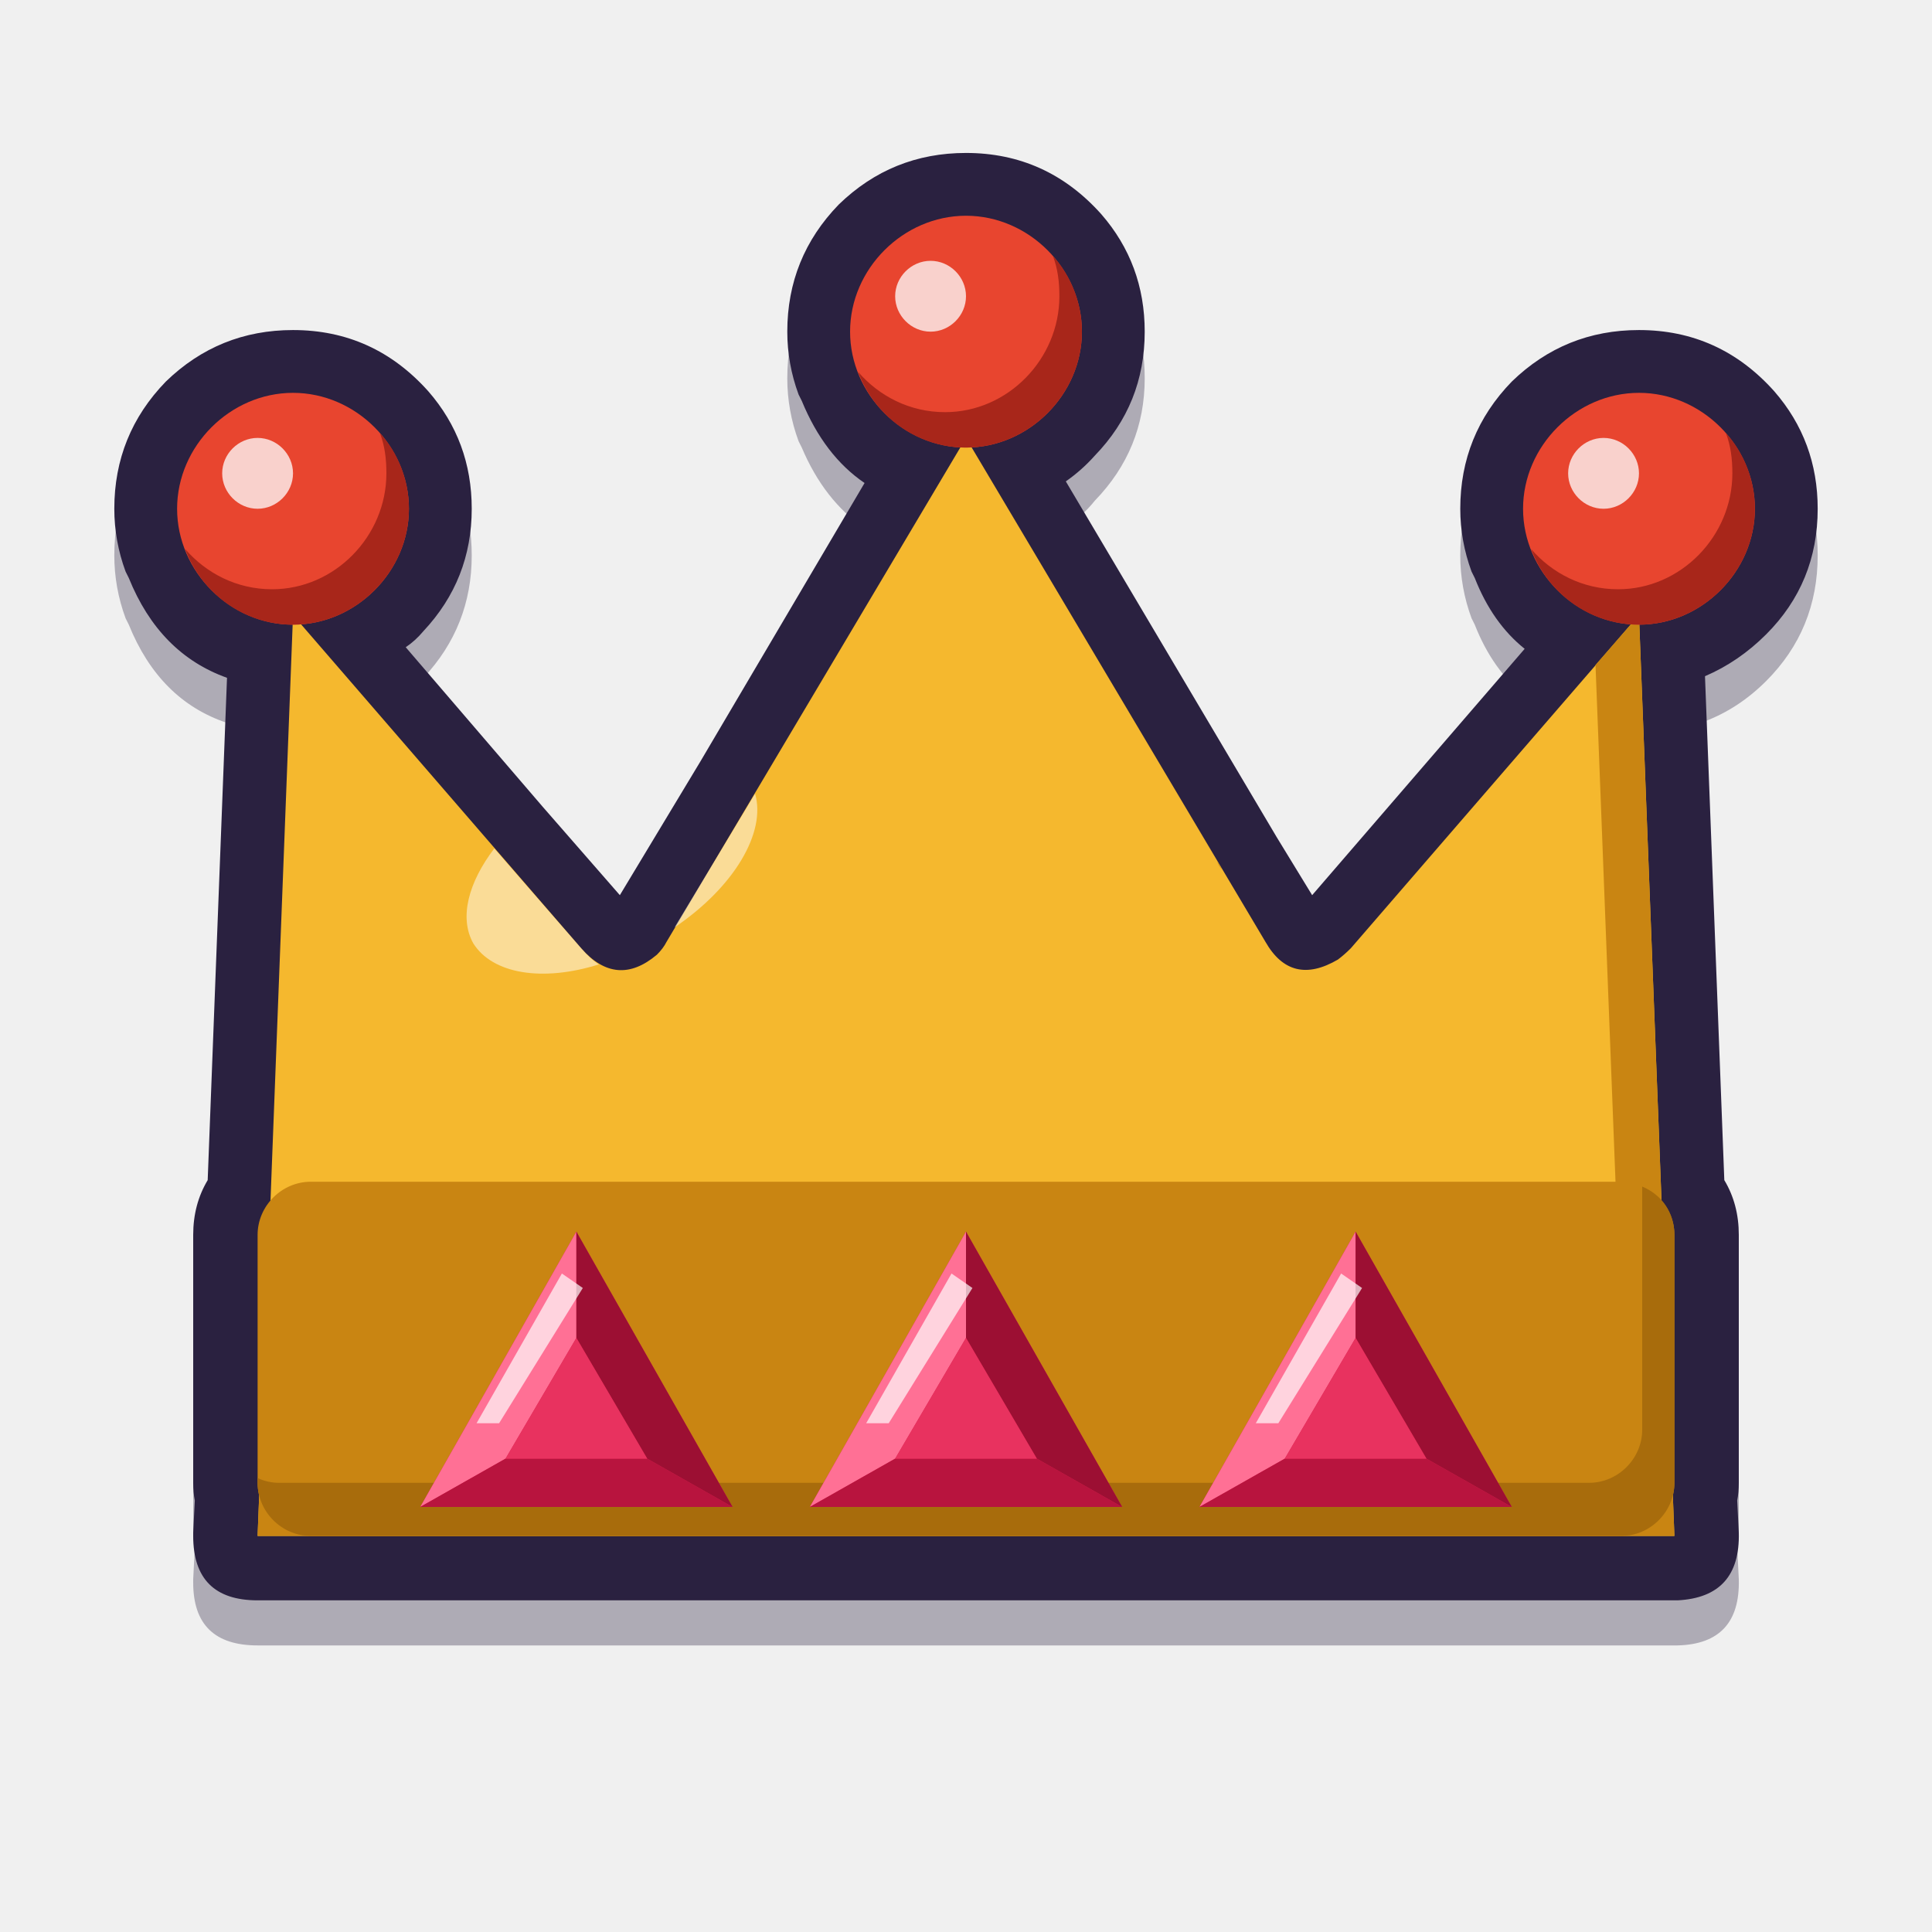
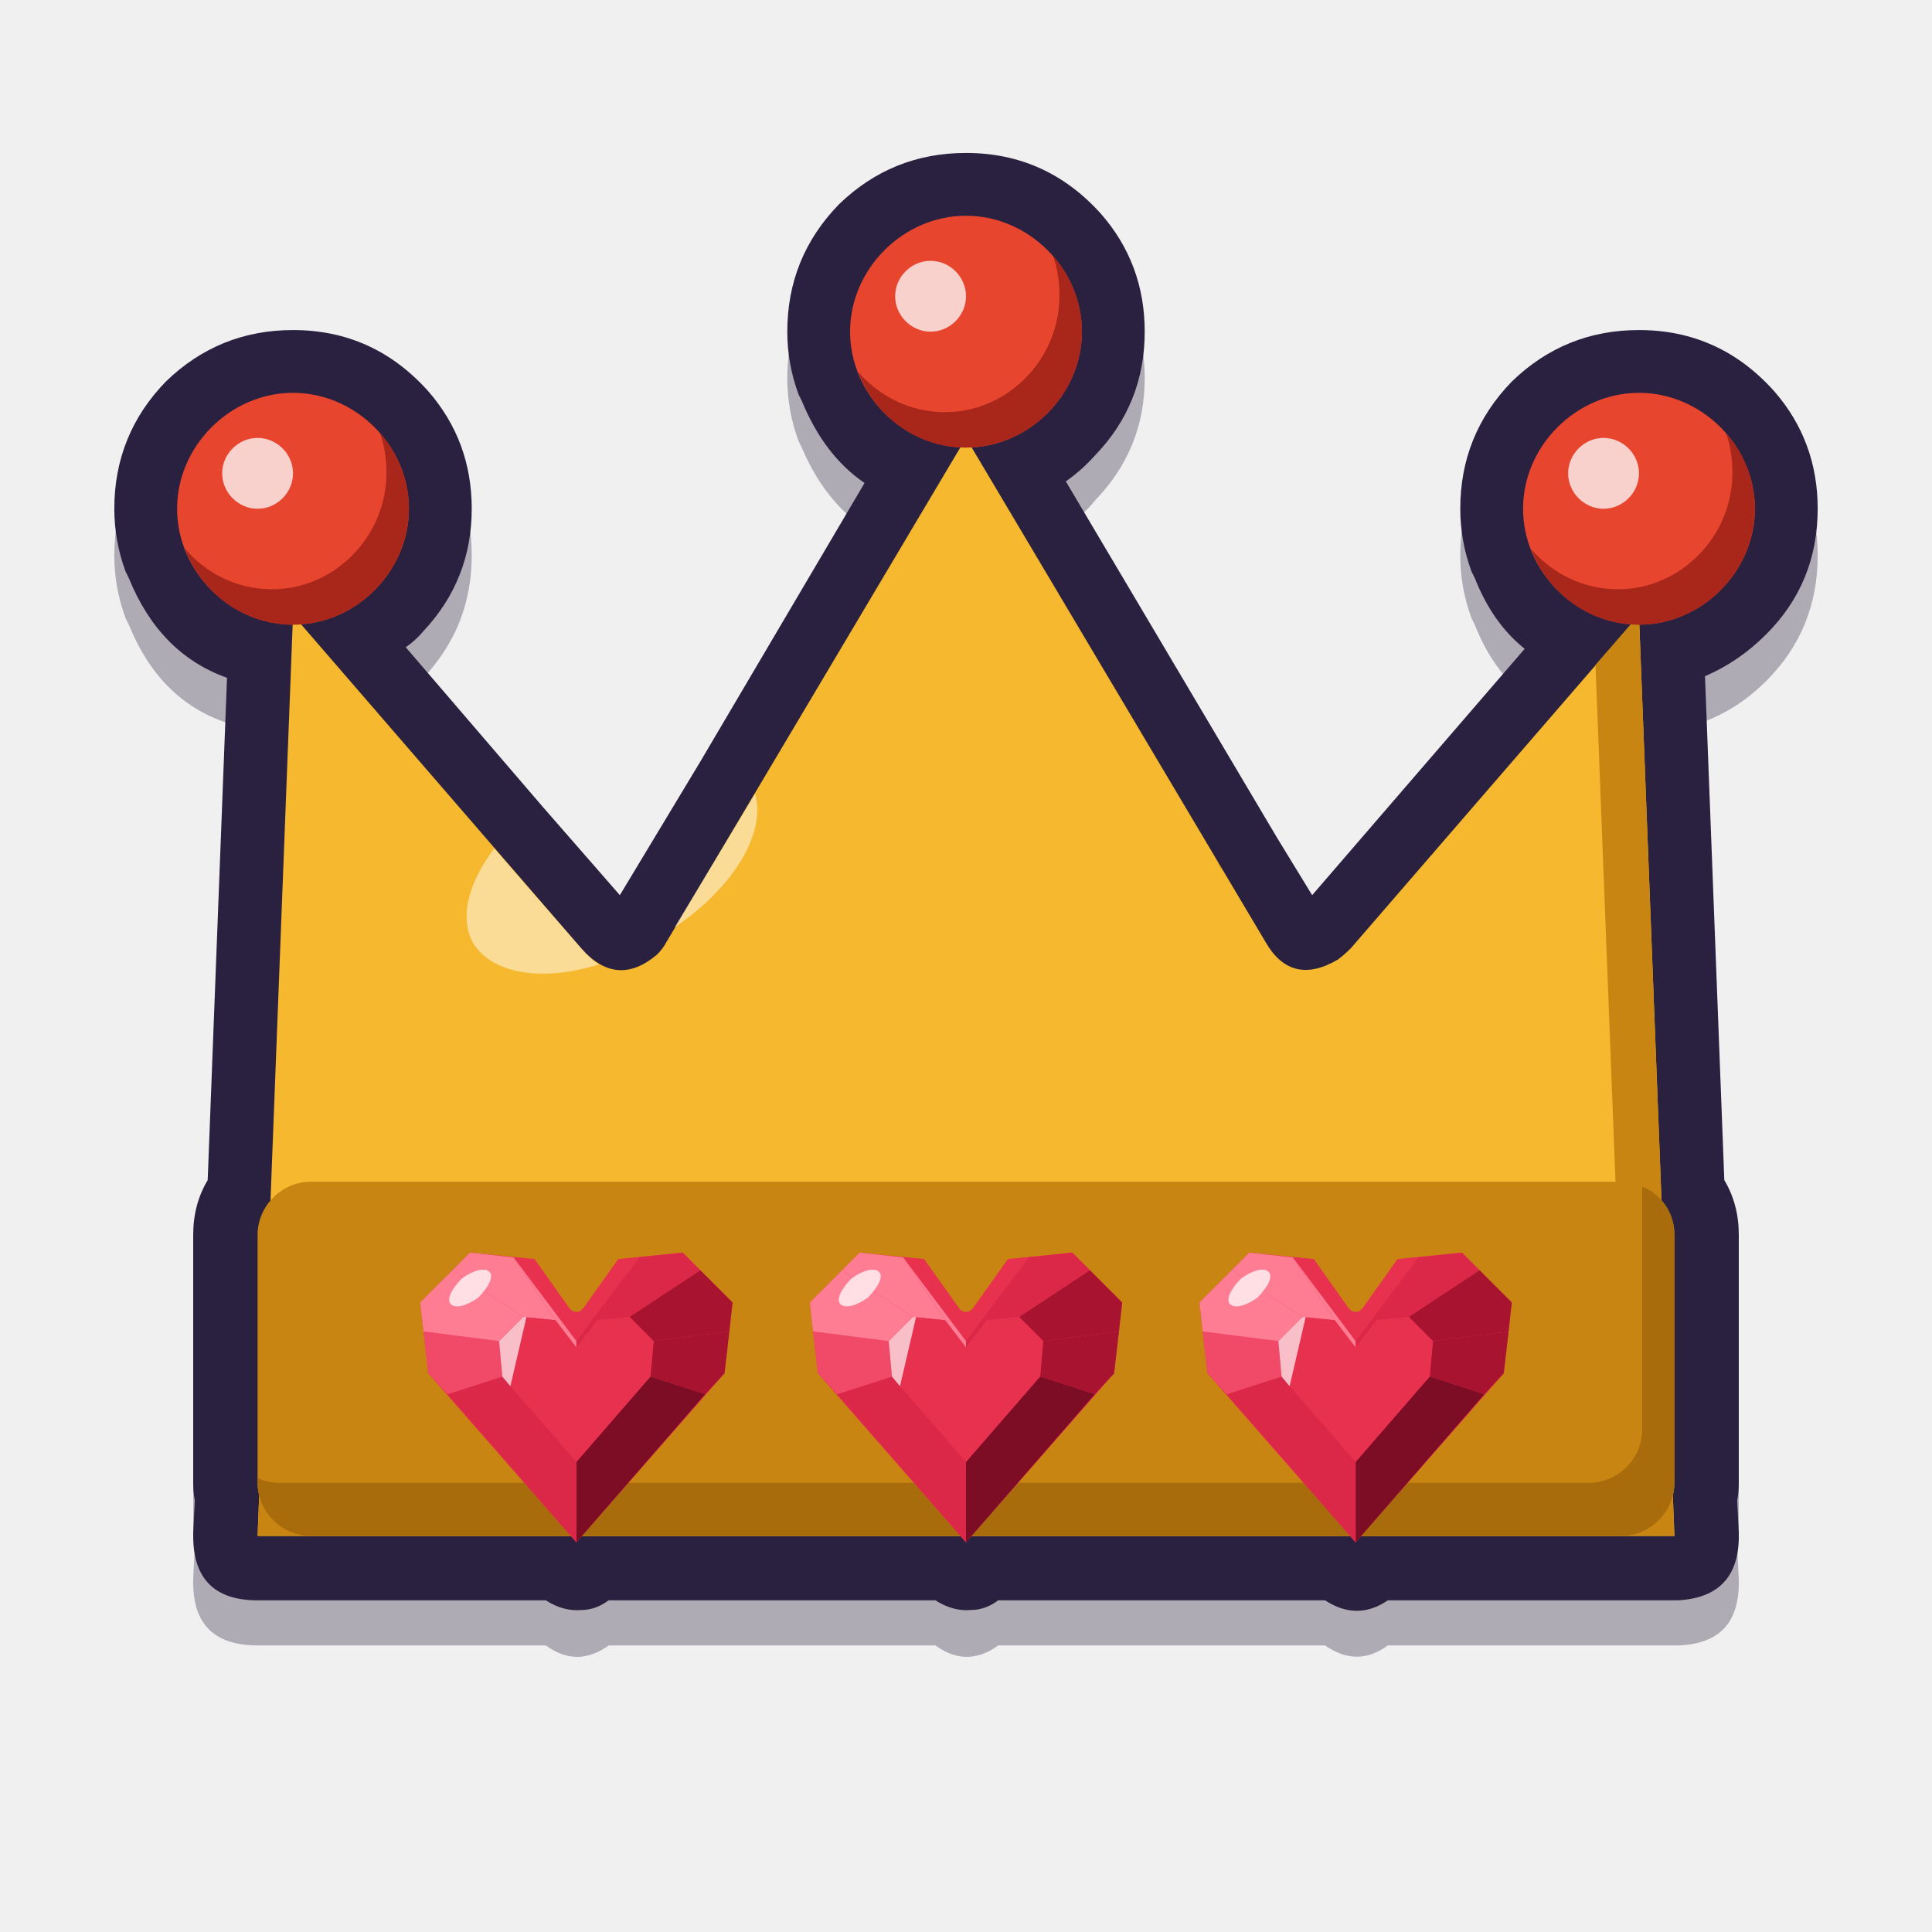
<svg xmlns="http://www.w3.org/2000/svg" viewBox="0 -930 1200 1200">
-   <path fill="#2a2140" fill-opacity="0.333" d="M120 51 121 31Q120 25 120 20V-134Q120 -153 129 -169L141 -481Q99 -495 80 -542Q79 -544 78 -546Q71 -565 71 -585Q71 -631 103 -664Q136 -696 182 -696Q232 -696 266 -659Q293 -627 293 -585Q293 -541 263 -509Q258 -504 252 -499L337 -400L385 -345L385 -346L435 -428L537 -602Q512 -619 498 -652Q497 -654 496 -656Q489 -675 489 -695Q489 -741 521 -774Q554 -806 600 -806Q650 -806 684 -769Q711 -737 711 -695Q711 -651 680 -619Q672 -609 662 -603L793 -382L815 -345L947 -498Q927 -514 916 -542Q915 -544 914 -546Q907 -565 907 -585Q907 -631 939 -664Q972 -696 1018 -696Q1068 -696 1102 -659Q1129 -627 1129 -585Q1129 -539 1097 -507Q1080 -490 1059 -482L1071 -169Q1080 -153 1080 -134V20Q1080 25 1079 31L1080 51Q1081 91 1042 92Q1041 92 1040 92H193L193 92H160Q120 92 120 53Q120 52 120 51Z" />
-   <path fill="#2a2140" d="M120 22 121 2Q120 -3 120 -9V-163Q120 -182 129 -197L141 -509Q99 -524 80 -571Q79 -573 78 -575Q71 -594 71 -614Q71 -660 103 -693Q136 -725 182 -725Q232 -725 266 -687Q293 -656 293 -614Q293 -570 263 -538Q258 -532 252 -528L337 -429L385 -374L385 -374L435 -457L537 -630Q512 -647 498 -681Q497 -683 496 -685Q489 -704 489 -724Q489 -770 521 -803Q554 -835 600 -835Q650 -835 684 -797Q711 -766 711 -724Q711 -679 680 -647Q672 -638 662 -631L793 -410L815 -374L947 -527Q927 -543 916 -571Q915 -573 914 -575Q907 -594 907 -614Q907 -660 939 -693Q972 -725 1018 -725Q1068 -725 1102 -687Q1129 -656 1129 -614Q1129 -568 1097 -536Q1080 -519 1059 -510L1071 -197Q1080 -182 1080 -163V-9Q1080 -3 1079 2L1080 22Q1081 62 1042 64Q1041 64 1040 64H193L193 64H160Q120 64 120 24Q120 23 120 22Z" />
+   <path fill="#2a2140" fill-opacity="0.333" d="M120 51 121 31Q120 25 120 20V-134Q120 -153 129 -169L141 -481Q99 -495 80 -542Q79 -544 78 -546Q71 -565 71 -585Q71 -631 103 -664Q136 -696 182 -696Q232 -696 266 -659Q293 -627 293 -585Q293 -541 263 -509Q258 -504 252 -499L337 -400L385 -345L385 -346L435 -428L537 -602Q512 -619 498 -652Q497 -654 496 -656Q489 -675 489 -695Q489 -741 521 -774Q554 -806 600 -806Q650 -806 684 -769Q711 -737 711 -695Q711 -651 680 -619Q672 -609 662 -603L793 -382L815 -345L947 -498Q927 -514 916 -542Q915 -544 914 -546Q907 -565 907 -585Q907 -631 939 -664Q972 -696 1018 -696Q1068 -696 1102 -659Q1129 -627 1129 -585Q1129 -539 1097 -507Q1080 -490 1059 -482L1071 -169Q1080 -153 1080 -134V20Q1080 25 1079 31L1080 51Q1081 91 1042 92Q1041 92 1040 92H862Q843 106 823 92L620 92Q612 98 603 99Q592 100 581 92L378 92Q370 98 361 99Q350 100 339 92H193L193 92H160Q120 92 120 53Q120 52 120 51Z" />
+   <path fill="#2a2140" d="M120 22 121 2Q120 -3 120 -9V-163Q120 -182 129 -197L141 -509Q99 -524 80 -571Q79 -573 78 -575Q71 -594 71 -614Q71 -660 103 -693Q136 -725 182 -725Q232 -725 266 -687Q293 -656 293 -614Q293 -570 263 -538Q258 -532 252 -528L337 -429L385 -374L385 -374L435 -457L537 -630Q512 -647 498 -681Q497 -683 496 -685Q489 -704 489 -724Q489 -770 521 -803Q554 -835 600 -835Q650 -835 684 -797Q711 -766 711 -724Q711 -679 680 -647Q672 -638 662 -631L793 -410L815 -374L947 -527Q927 -543 916 -571Q915 -573 914 -575Q907 -594 907 -614Q907 -660 939 -693Q972 -725 1018 -725Q1068 -725 1102 -687Q1129 -656 1129 -614Q1129 -568 1097 -536Q1080 -519 1059 -510L1071 -197Q1080 -182 1080 -163V-9Q1080 -3 1079 2L1080 22Q1081 62 1042 64Q1041 64 1040 64H862Q843 77 823 64L620 64Q612 70 603 70Q592 71 581 64L378 64Q370 70 361 70Q350 71 339 64H193L193 64H160Q120 64 120 24Q120 23 120 22Z" />
  <path fill="#f5b82e" d="M160 24 182 -548 361 -341Q383 -316 408 -337Q412 -341 414 -345L600 -658L786 -345Q802 -317 831 -334Q835 -337 839 -341L1018 -548L1040 24Z" />
  <path fill="#c98512" d="M160 24 162 -26 1010 -26 991 -517 1018 -548 1040 24ZM759 -390Q757 -392 756 -395L600 -658L600 -658L759 -390Z" />
  <path fill="#ffffff" fill-opacity="0.502" d="M307 -403 361 -341Q367 -334 372 -331C337 -320 306 -325 294 -344C285 -360 291 -382 307 -403ZM419 -354 469 -437C476 -413 456 -379 419 -354Z" />
  <path fill="#c98512" d="M193 -196H1007C1025 -196 1040 -181 1040 -163V-9C1040 9 1025 24 1007 24H193C175 24 160 9 160 -9V-163C160 -181 175 -196 193 -196Z" />
  <path fill="#a86c0c" d="M160 -12C164 -10 169 -9 173 -9H987C1005 -9 1020 -24 1020 -42V-193C1032 -188 1040 -177 1040 -163V-9C1040 9 1025 24 1007 24H193C175 24 160 9 160 -9V-12Z" />
  <path fill="#e8452f" d="M254 -614C254 -575 221 -542 182 -542C143 -542 110 -575 110 -614C110 -653 143 -686 182 -686C221 -686 254 -653 254 -614Z" />
  <path fill="#a8261a" d="M254 -614C254 -575 221 -542 182 -542C151 -542 125 -562 115 -589C128 -574 147 -564 169 -564C208 -564 240 -597 240 -636C240 -645 239 -653 236 -661C247 -649 254 -632 254 -614Z" />
  <path fill="#ffffff" fill-opacity="0.753" d="M182 -636C182 -624 172 -614 160 -614C148 -614 138 -624 138 -636C138 -648 148 -658 160 -658C172 -658 182 -648 182 -636Z" />
  <path fill="#e8452f" d="M672 -724C672 -685 639 -652 600 -652C561 -652 528 -685 528 -724C528 -763 561 -796 600 -796C639 -796 672 -763 672 -724Z" />
  <path fill="#a8261a" d="M672 -724C672 -685 639 -652 600 -652C569 -652 543 -672 533 -699C546 -684 565 -674 587 -674C626 -674 658 -707 658 -746C658 -755 657 -763 654 -771C665 -759 672 -742 672 -724Z" />
  <path fill="#ffffff" fill-opacity="0.753" d="M600 -746C600 -734 590 -724 578 -724C566 -724 556 -734 556 -746C556 -758 566 -768 578 -768C590 -768 600 -758 600 -746Z" />
  <path fill="#e8452f" d="M1090 -614C1090 -575 1057 -542 1018 -542C979 -542 946 -575 946 -614C946 -653 979 -686 1018 -686C1057 -686 1090 -653 1090 -614Z" />
  <path fill="#a8261a" d="M1090 -614C1090 -575 1057 -542 1018 -542C987 -542 961 -562 951 -589C964 -574 983 -564 1005 -564C1044 -564 1076 -597 1076 -636C1076 -645 1075 -653 1072 -661C1083 -649 1090 -632 1090 -614Z" />
  <path fill="#ffffff" fill-opacity="0.753" d="M1018 -636C1018 -624 1008 -614 996 -614C984 -614 974 -624 974 -636C974 -648 984 -658 996 -658C1008 -658 1018 -648 1018 -636Z" />
-   <path fill="#d81b4a" d="M358 -165 455 6H261Z" />
-   <path fill="#ff7095" d="M358 -165V-99L314 -24L261 6Z" />
-   <path fill="#9c0f33" d="M358 -165 455 6 402 -24 358 -99Z" />
-   <path fill="#b8143e" d="M261 6 314 -24H402L455 6Z" />
-   <path fill="#e8325f" d="M358 -99 402 -24H314Z" />
-   <path fill="#ffffff" fill-opacity="0.690" d="M349 -139 362 -130 310 -46H296Z" />
-   <path fill="#d81b4a" d="M600 -165 697 6H503Z" />
-   <path fill="#ff7095" d="M600 -165V-99L556 -24L503 6Z" />
-   <path fill="#9c0f33" d="M600 -165 697 6 644 -24 600 -99Z" />
-   <path fill="#b8143e" d="M503 6 556 -24H644L697 6Z" />
-   <path fill="#e8325f" d="M600 -99 644 -24H556Z" />
-   <path fill="#ffffff" fill-opacity="0.690" d="M591 -139 604 -130 552 -46H538Z" />
-   <path fill="#d81b4a" d="M842 -165 939 6H745Z" />
-   <path fill="#ff7095" d="M842 -165V-99L798 -24L745 6Z" />
-   <path fill="#9c0f33" d="M842 -165 939 6 886 -24 842 -99Z" />
-   <path fill="#b8143e" d="M745 6 798 -24H886L939 6Z" />
-   <path fill="#e8325f" d="M842 -99 886 -24H798Z" />
-   <path fill="#ffffff" fill-opacity="0.690" d="M833 -139 846 -130 794 -46H780Z" />
+   <path fill="#e8304f" d="M362 -117 384 -148 424 -152 455 -121 450 -77 358 28 266 -77 261 -121 292 -152 332 -148 354 -117Q357 -114 361 -116Q361 -117 362 -117Z" />
+   <path fill="#dc2848" d="M358 -93V-97L397 -149L397 -149L371 -110Z" />
+   <path fill="#dc2848" d="M371 -110 397 -149 424 -152 435 -141 391 -112Z" />
+   <path fill="#a8142f" d="M391 -112 435 -141 455 -121 453 -103 406 -97Z" />
+   <path fill="#a8142f" d="M406 -97 453 -103 450 -77 438 -64 404 -75Z" />
+   <path fill="#7c0d24" d="M404 -75 438 -64 358 28 358 -22Z" />
+   <path fill="#dc2848" d="M358 -22 358 28 278 -64 312 -75Z" />
+   <path fill="#f04a68" d="M312 -75 278 -64 266 -77 263 -103 310 -97Z" />
+   <path fill="#ff7d93" d="M310 -97 263 -103 261 -121 281 -141 325 -112Z" />
+   <path fill="#ff7d93" d="M325 -112 281 -141 292 -152 319 -149 345 -110Z" />
+   <path fill="#ff7d93" d="M345 -110 319 -149 319 -149 358 -97V-93Z" />
+   <path fill="#e8304f" d="M358 -93 371 -110 391 -112 406 -97 404 -75 358 -22 312 -75 310 -97 325 -112 345 -110Z" />
+   <path fill="#ffffff" fill-opacity="0.690" d="M327 -112 317 -69 312 -75 310 -97 325 -112 327 -112Z" />
+   <path fill="#ffffff" fill-opacity="0.753" d="M304 -140C307 -137 303 -130 297 -124C290 -119 283 -117 280 -120C277 -123 281 -130 287 -136C294 -141 301 -143 304 -140Z" />
+   <path fill="#e8304f" d="M604 -117 626 -148 666 -152 697 -121 692 -77 600 28 508 -77 503 -121 534 -152 574 -148 596 -117Q599 -114 603 -116Q603 -117 604 -117Z" />
+   <path fill="#dc2848" d="M600 -93V-97L639 -149L639 -149L613 -110Z" />
+   <path fill="#dc2848" d="M613 -110 639 -149 666 -152 677 -141 633 -112Z" />
+   <path fill="#a8142f" d="M633 -112 677 -141 697 -121 695 -103 648 -97Z" />
+   <path fill="#a8142f" d="M648 -97 695 -103 692 -77 680 -64 646 -75Z" />
+   <path fill="#7c0d24" d="M646 -75 680 -64 600 28 600 -22Z" />
+   <path fill="#dc2848" d="M600 -22 600 28 520 -64 554 -75Z" />
+   <path fill="#f04a68" d="M554 -75 520 -64 508 -77 505 -103 552 -97Z" />
+   <path fill="#ff7d93" d="M552 -97 505 -103 503 -121 523 -141 567 -112Z" />
+   <path fill="#ff7d93" d="M567 -112 523 -141 534 -152 561 -149 587 -110Z" />
+   <path fill="#ff7d93" d="M587 -110 561 -149 561 -149 600 -97V-93Z" />
+   <path fill="#e8304f" d="M600 -93 613 -110 633 -112 648 -97 646 -75 600 -22 554 -75 552 -97 567 -112 587 -110Z" />
+   <path fill="#ffffff" fill-opacity="0.690" d="M569 -112 559 -69 554 -75 552 -97 567 -112 569 -112Z" />
+   <path fill="#ffffff" fill-opacity="0.753" d="M546 -140C549 -137 545 -130 539 -124C532 -119 525 -117 522 -120C519 -123 523 -130 529 -136C536 -141 543 -143 546 -140Z" />
+   <path fill="#e8304f" d="M846 -117 868 -148 908 -152 939 -121 934 -77 842 28 750 -77 745 -121 776 -152 816 -148 838 -117Q841 -114 845 -116Q845 -117 846 -117Z" />
+   <path fill="#dc2848" d="M842 -93V-97L881 -149L881 -149L855 -110Z" />
+   <path fill="#dc2848" d="M855 -110 881 -149 908 -152 919 -141 875 -112Z" />
+   <path fill="#a8142f" d="M875 -112 919 -141 939 -121 937 -103 890 -97Z" />
+   <path fill="#a8142f" d="M890 -97 937 -103 934 -77 922 -64 888 -75Z" />
+   <path fill="#7c0d24" d="M888 -75 922 -64 842 28 842 -22Z" />
+   <path fill="#dc2848" d="M842 -22 842 28 762 -64 796 -75Z" />
+   <path fill="#f04a68" d="M796 -75 762 -64 750 -77 747 -103 794 -97Z" />
+   <path fill="#ff7d93" d="M794 -97 747 -103 745 -121 765 -141 809 -112Z" />
+   <path fill="#ff7d93" d="M809 -112 765 -141 776 -152 803 -149 829 -110Z" />
+   <path fill="#ff7d93" d="M829 -110 803 -149 803 -149 842 -97V-93Z" />
+   <path fill="#e8304f" d="M842 -93 855 -110 875 -112 890 -97 888 -75 842 -22 796 -75 794 -97 809 -112 829 -110Z" />
+   <path fill="#ffffff" fill-opacity="0.690" d="M811 -112 801 -69 796 -75 794 -97 809 -112 811 -112Z" />
+   <path fill="#ffffff" fill-opacity="0.753" d="M788 -140C791 -137 787 -130 781 -124C774 -119 767 -117 764 -120C761 -123 765 -130 771 -136C778 -141 785 -143 788 -140Z" />
</svg>
